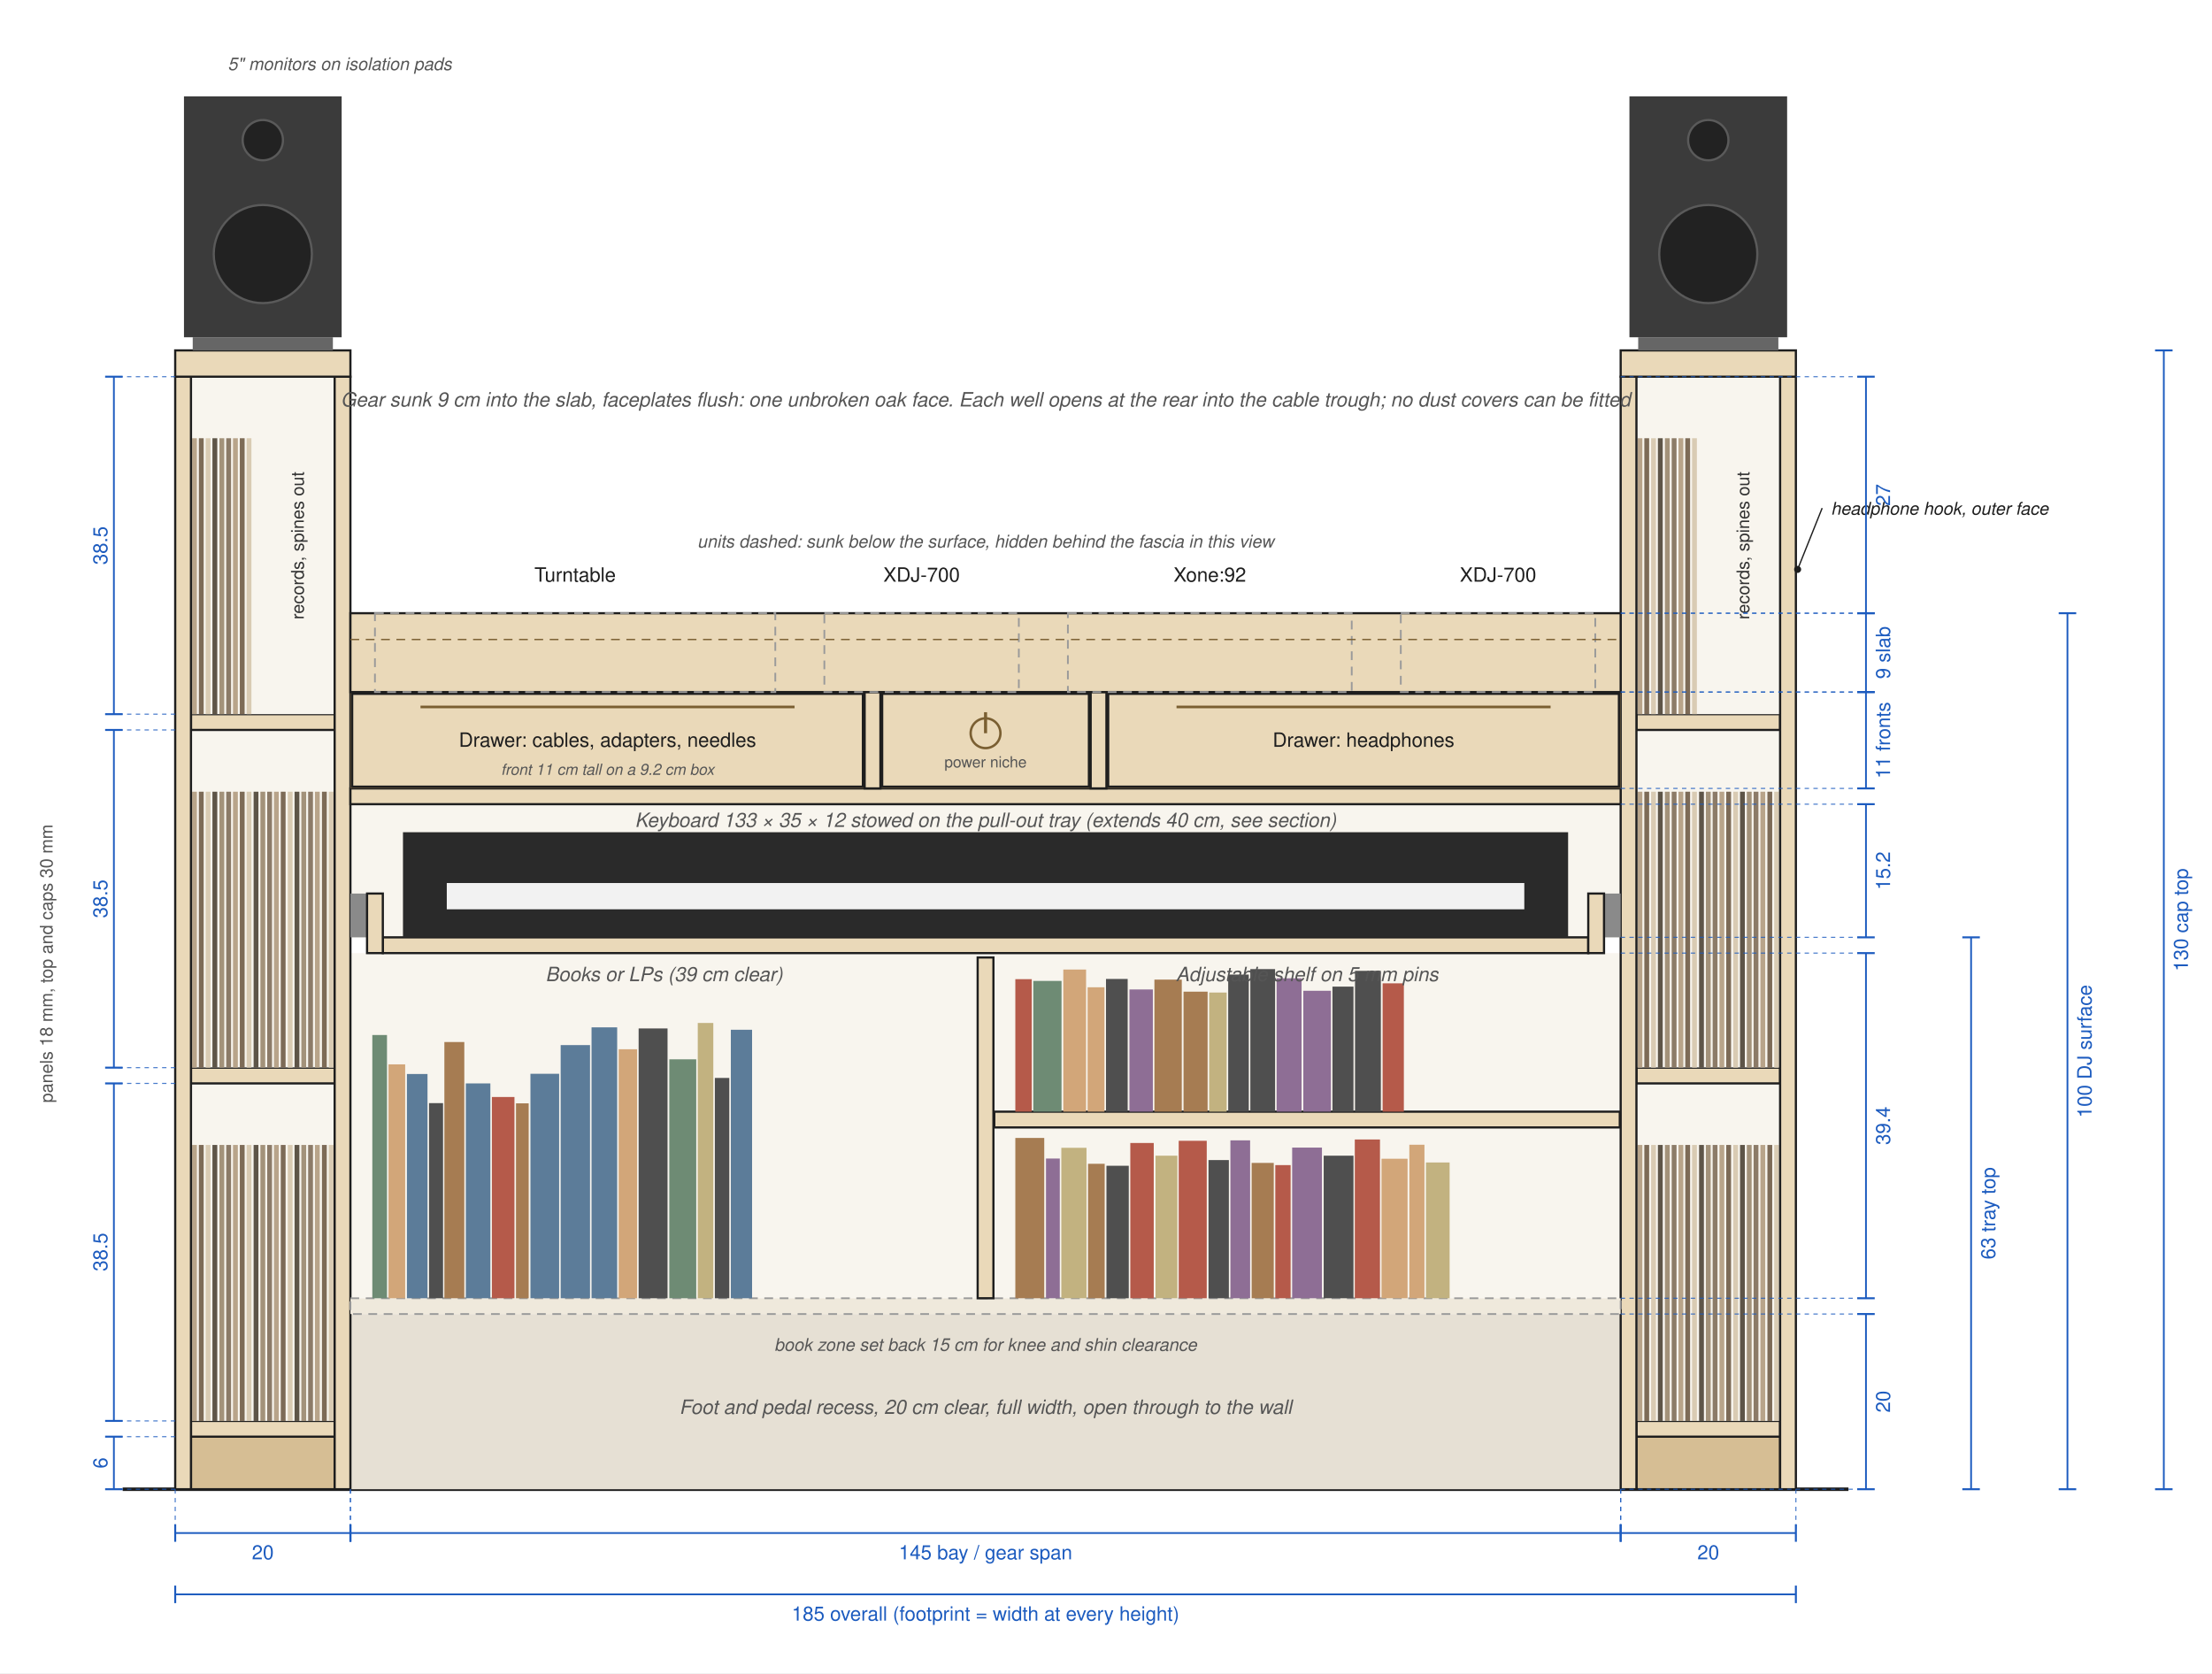
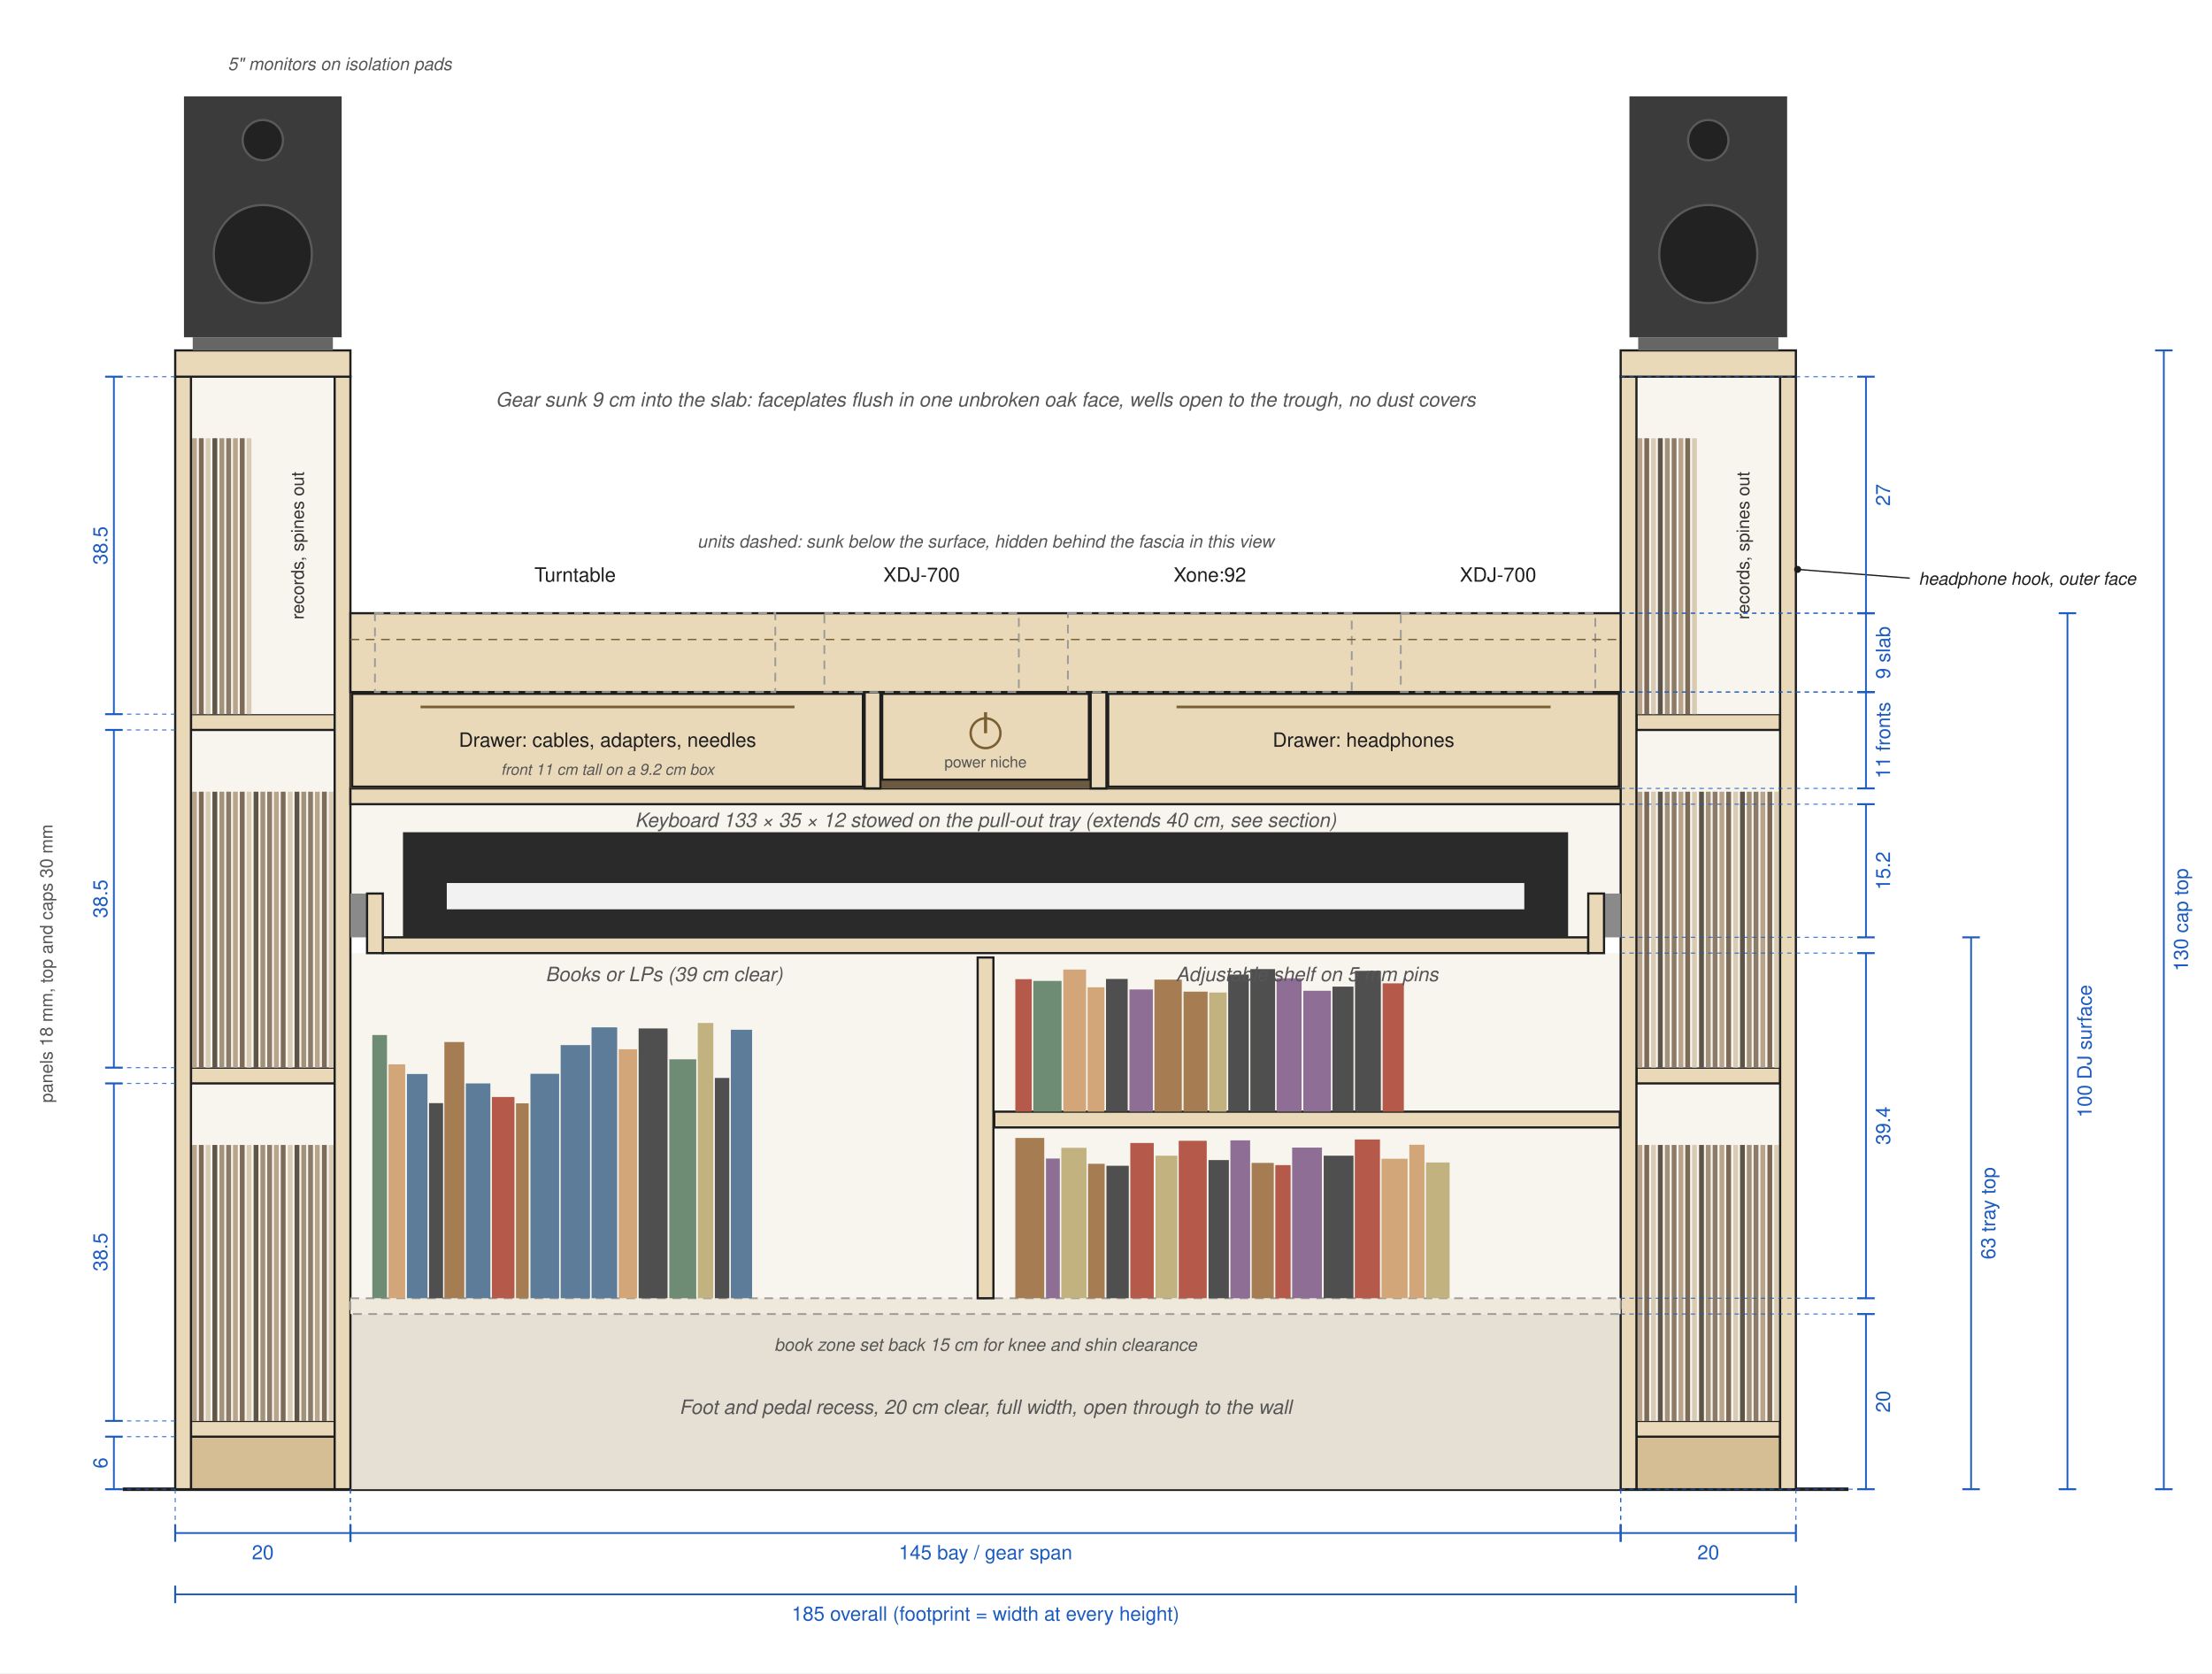
<svg xmlns="http://www.w3.org/2000/svg" viewBox="0 0 1010 764" width="1010" height="764" font-family="Helvetica Neue, Helvetica, Arial, sans-serif">
  <rect width="1010" height="764" fill="white" />
  <line x1="56.0" y1="680.0" x2="844.0" y2="680.0" stroke="#1E1E1E" stroke-width="1.6" opacity="1.0" />
  <rect x="160.0" y="600.0" width="580.0" height="80.0" fill="#E6E0D4" stroke="none" stroke-width="1.0" opacity="1.0" />
  <rect x="160.0" y="435.2" width="580.0" height="157.6" fill="#F8F5EE" stroke="none" stroke-width="1.0" opacity="1.0" />
  <rect x="160.0" y="367.2" width="580.0" height="60.8" fill="#F8F5EE" stroke="none" stroke-width="1.0" opacity="1.0" />
  <rect x="87.2" y="656.0" width="65.6" height="24.0" fill="#D6BE94" stroke="#1E1E1E" stroke-width="1.0" opacity="1.0" />
  <rect x="87.2" y="648.8" width="65.6" height="7.2" fill="#EAD9B9" stroke="#1E1E1E" stroke-width="1.0" opacity="1.0" />
  <rect x="87.2" y="494.7" width="65.6" height="154.1" fill="#F8F5EE" stroke="none" stroke-width="1.0" opacity="1.0" />
  <rect x="87.7" y="522.8" width="2.2" height="126.0" fill="#B8A48A" stroke="none" stroke-width="1.0" opacity="1.0" />
  <rect x="90.8" y="522.8" width="2.2" height="126.0" fill="#7D6B57" stroke="none" stroke-width="1.0" opacity="1.0" />
  <rect x="93.9" y="522.8" width="2.2" height="126.0" fill="#D9CBB3" stroke="none" stroke-width="1.0" opacity="1.0" />
  <rect x="97.0" y="522.8" width="2.2" height="126.0" fill="#5E5548" stroke="none" stroke-width="1.0" opacity="1.0" />
  <rect x="100.2" y="522.8" width="2.2" height="126.0" fill="#A3927A" stroke="none" stroke-width="1.0" opacity="1.0" />
  <rect x="103.3" y="522.8" width="2.2" height="126.0" fill="#8C7B68" stroke="none" stroke-width="1.0" opacity="1.0" />
  <rect x="106.4" y="522.8" width="2.2" height="126.0" fill="#B8A48A" stroke="none" stroke-width="1.0" opacity="1.0" />
  <rect x="109.5" y="522.8" width="2.2" height="126.0" fill="#7D6B57" stroke="none" stroke-width="1.0" opacity="1.0" />
  <rect x="112.6" y="522.8" width="2.2" height="126.0" fill="#D9CBB3" stroke="none" stroke-width="1.0" opacity="1.0" />
  <rect x="115.8" y="522.8" width="2.2" height="126.0" fill="#5E5548" stroke="none" stroke-width="1.0" opacity="1.0" />
  <rect x="118.9" y="522.8" width="2.2" height="126.0" fill="#A3927A" stroke="none" stroke-width="1.0" opacity="1.0" />
  <rect x="122.0" y="522.8" width="2.2" height="126.0" fill="#8C7B68" stroke="none" stroke-width="1.0" opacity="1.0" />
  <rect x="125.1" y="522.8" width="2.2" height="126.0" fill="#B8A48A" stroke="none" stroke-width="1.0" opacity="1.0" />
  <rect x="128.2" y="522.8" width="2.2" height="126.0" fill="#7D6B57" stroke="none" stroke-width="1.0" opacity="1.0" />
  <rect x="131.4" y="522.8" width="2.2" height="126.0" fill="#D9CBB3" stroke="none" stroke-width="1.0" opacity="1.0" />
  <rect x="134.5" y="522.8" width="2.2" height="126.0" fill="#5E5548" stroke="none" stroke-width="1.0" opacity="1.0" />
  <rect x="137.6" y="522.8" width="2.2" height="126.0" fill="#A3927A" stroke="none" stroke-width="1.0" opacity="1.0" />
  <rect x="140.7" y="522.8" width="2.2" height="126.0" fill="#8C7B68" stroke="none" stroke-width="1.0" opacity="1.0" />
  <rect x="143.8" y="522.8" width="2.2" height="126.0" fill="#B8A48A" stroke="none" stroke-width="1.0" opacity="1.0" />
  <rect x="147.0" y="522.8" width="2.2" height="126.0" fill="#7D6B57" stroke="none" stroke-width="1.0" opacity="1.0" />
  <rect x="150.1" y="522.8" width="2.2" height="126.0" fill="#D9CBB3" stroke="none" stroke-width="1.0" opacity="1.0" />
  <rect x="87.2" y="487.5" width="65.6" height="7.2" fill="#EAD9B9" stroke="#1E1E1E" stroke-width="1.0" opacity="1.0" />
  <rect x="87.2" y="333.3" width="65.6" height="154.1" fill="#F8F5EE" stroke="none" stroke-width="1.0" opacity="1.0" />
  <rect x="87.7" y="361.5" width="2.2" height="126.0" fill="#B8A48A" stroke="none" stroke-width="1.0" opacity="1.0" />
  <rect x="90.8" y="361.5" width="2.2" height="126.0" fill="#7D6B57" stroke="none" stroke-width="1.0" opacity="1.0" />
  <rect x="93.9" y="361.5" width="2.2" height="126.0" fill="#D9CBB3" stroke="none" stroke-width="1.0" opacity="1.0" />
  <rect x="97.0" y="361.5" width="2.2" height="126.0" fill="#5E5548" stroke="none" stroke-width="1.0" opacity="1.0" />
  <rect x="100.2" y="361.5" width="2.2" height="126.0" fill="#A3927A" stroke="none" stroke-width="1.0" opacity="1.0" />
  <rect x="103.3" y="361.5" width="2.2" height="126.0" fill="#8C7B68" stroke="none" stroke-width="1.0" opacity="1.0" />
  <rect x="106.4" y="361.5" width="2.2" height="126.0" fill="#B8A48A" stroke="none" stroke-width="1.0" opacity="1.0" />
  <rect x="109.5" y="361.5" width="2.2" height="126.0" fill="#7D6B57" stroke="none" stroke-width="1.0" opacity="1.0" />
  <rect x="112.6" y="361.5" width="2.2" height="126.0" fill="#D9CBB3" stroke="none" stroke-width="1.0" opacity="1.0" />
  <rect x="115.8" y="361.5" width="2.2" height="126.0" fill="#5E5548" stroke="none" stroke-width="1.0" opacity="1.0" />
  <rect x="118.9" y="361.5" width="2.2" height="126.0" fill="#A3927A" stroke="none" stroke-width="1.0" opacity="1.0" />
  <rect x="122.0" y="361.5" width="2.2" height="126.0" fill="#8C7B68" stroke="none" stroke-width="1.0" opacity="1.0" />
  <rect x="125.1" y="361.5" width="2.2" height="126.0" fill="#B8A48A" stroke="none" stroke-width="1.0" opacity="1.0" />
  <rect x="128.2" y="361.5" width="2.2" height="126.0" fill="#7D6B57" stroke="none" stroke-width="1.0" opacity="1.0" />
  <rect x="131.4" y="361.5" width="2.2" height="126.0" fill="#D9CBB3" stroke="none" stroke-width="1.0" opacity="1.0" />
  <rect x="134.5" y="361.5" width="2.2" height="126.0" fill="#5E5548" stroke="none" stroke-width="1.0" opacity="1.0" />
  <rect x="137.6" y="361.5" width="2.2" height="126.0" fill="#A3927A" stroke="none" stroke-width="1.0" opacity="1.0" />
  <rect x="140.7" y="361.5" width="2.2" height="126.0" fill="#8C7B68" stroke="none" stroke-width="1.0" opacity="1.0" />
  <rect x="143.8" y="361.5" width="2.2" height="126.0" fill="#B8A48A" stroke="none" stroke-width="1.0" opacity="1.0" />
  <rect x="147.0" y="361.5" width="2.2" height="126.0" fill="#7D6B57" stroke="none" stroke-width="1.0" opacity="1.0" />
  <rect x="150.1" y="361.5" width="2.2" height="126.0" fill="#D9CBB3" stroke="none" stroke-width="1.0" opacity="1.0" />
  <rect x="87.2" y="326.1" width="65.6" height="7.2" fill="#EAD9B9" stroke="#1E1E1E" stroke-width="1.0" opacity="1.0" />
  <rect x="87.2" y="172.0" width="65.6" height="154.1" fill="#F8F5EE" stroke="none" stroke-width="1.0" opacity="1.0" />
  <rect x="87.7" y="200.1" width="2.2" height="126.0" fill="#B8A48A" stroke="none" stroke-width="1.0" opacity="1.0" />
  <rect x="90.8" y="200.1" width="2.2" height="126.0" fill="#7D6B57" stroke="none" stroke-width="1.0" opacity="1.0" />
  <rect x="93.9" y="200.1" width="2.2" height="126.0" fill="#D9CBB3" stroke="none" stroke-width="1.0" opacity="1.0" />
  <rect x="97.0" y="200.1" width="2.2" height="126.0" fill="#5E5548" stroke="none" stroke-width="1.0" opacity="1.0" />
  <rect x="100.2" y="200.1" width="2.2" height="126.0" fill="#A3927A" stroke="none" stroke-width="1.0" opacity="1.0" />
  <rect x="103.3" y="200.1" width="2.2" height="126.0" fill="#8C7B68" stroke="none" stroke-width="1.0" opacity="1.0" />
  <rect x="106.4" y="200.1" width="2.2" height="126.0" fill="#B8A48A" stroke="none" stroke-width="1.0" opacity="1.0" />
  <rect x="109.5" y="200.1" width="2.2" height="126.0" fill="#7D6B57" stroke="none" stroke-width="1.0" opacity="1.0" />
  <rect x="112.6" y="200.1" width="2.2" height="126.0" fill="#D9CBB3" stroke="none" stroke-width="1.0" opacity="1.0" />
  <text x="138.7" y="249.1" font-size="8" text-anchor="middle" fill="#333" font-weight="normal" transform="rotate(-90 138.7 249.1)">records, spines out</text>
  <rect x="80.0" y="172.0" width="7.2" height="508.0" fill="#EAD9B9" stroke="#1E1E1E" stroke-width="1.0" opacity="1.0" />
  <rect x="152.8" y="172.0" width="7.2" height="508.0" fill="#EAD9B9" stroke="#1E1E1E" stroke-width="1.0" opacity="1.0" />
  <rect x="80.0" y="160.0" width="80.0" height="12.0" fill="#EAD9B9" stroke="#1E1E1E" stroke-width="1.0" opacity="1.0" />
  <rect x="88.0" y="154.0" width="64.0" height="6.0" fill="#666" stroke="none" stroke-width="1.0" opacity="1.0" />
  <rect x="84.0" y="44.0" width="72.0" height="110.0" fill="#3B3B3B" stroke="none" stroke-width="1.0" opacity="1.0" />
  <circle cx="120.0" cy="116.0" r="22.4" fill="#222" stroke="#5a5a5a" stroke-width="1.0" />
  <circle cx="120.0" cy="64.0" r="9.2" fill="#222" stroke="#5a5a5a" stroke-width="1.0" />
  <rect x="747.2" y="656.0" width="65.6" height="24.0" fill="#D6BE94" stroke="#1E1E1E" stroke-width="1.0" opacity="1.0" />
  <rect x="747.2" y="648.8" width="65.6" height="7.2" fill="#EAD9B9" stroke="#1E1E1E" stroke-width="1.0" opacity="1.0" />
  <rect x="747.2" y="494.7" width="65.6" height="154.1" fill="#F8F5EE" stroke="none" stroke-width="1.0" opacity="1.0" />
  <rect x="747.7" y="522.8" width="2.2" height="126.0" fill="#B8A48A" stroke="none" stroke-width="1.0" opacity="1.0" />
  <rect x="750.8" y="522.8" width="2.2" height="126.0" fill="#7D6B57" stroke="none" stroke-width="1.0" opacity="1.0" />
  <rect x="753.9" y="522.8" width="2.2" height="126.0" fill="#D9CBB3" stroke="none" stroke-width="1.0" opacity="1.0" />
  <rect x="757.0" y="522.8" width="2.2" height="126.0" fill="#5E5548" stroke="none" stroke-width="1.0" opacity="1.0" />
  <rect x="760.2" y="522.8" width="2.2" height="126.0" fill="#A3927A" stroke="none" stroke-width="1.0" opacity="1.0" />
  <rect x="763.3" y="522.8" width="2.2" height="126.0" fill="#8C7B68" stroke="none" stroke-width="1.0" opacity="1.0" />
  <rect x="766.4" y="522.8" width="2.2" height="126.0" fill="#B8A48A" stroke="none" stroke-width="1.0" opacity="1.0" />
  <rect x="769.5" y="522.8" width="2.2" height="126.0" fill="#7D6B57" stroke="none" stroke-width="1.0" opacity="1.0" />
  <rect x="772.6" y="522.8" width="2.2" height="126.0" fill="#D9CBB3" stroke="none" stroke-width="1.0" opacity="1.0" />
  <rect x="775.8" y="522.8" width="2.2" height="126.0" fill="#5E5548" stroke="none" stroke-width="1.0" opacity="1.0" />
  <rect x="778.9" y="522.8" width="2.2" height="126.0" fill="#A3927A" stroke="none" stroke-width="1.0" opacity="1.0" />
  <rect x="782.0" y="522.8" width="2.2" height="126.0" fill="#8C7B68" stroke="none" stroke-width="1.0" opacity="1.0" />
  <rect x="785.1" y="522.8" width="2.2" height="126.0" fill="#B8A48A" stroke="none" stroke-width="1.0" opacity="1.0" />
  <rect x="788.2" y="522.8" width="2.2" height="126.0" fill="#7D6B57" stroke="none" stroke-width="1.0" opacity="1.0" />
  <rect x="791.4" y="522.8" width="2.2" height="126.0" fill="#D9CBB3" stroke="none" stroke-width="1.0" opacity="1.0" />
  <rect x="794.5" y="522.8" width="2.2" height="126.0" fill="#5E5548" stroke="none" stroke-width="1.0" opacity="1.0" />
  <rect x="797.6" y="522.8" width="2.2" height="126.0" fill="#A3927A" stroke="none" stroke-width="1.0" opacity="1.0" />
  <rect x="800.7" y="522.8" width="2.2" height="126.0" fill="#8C7B68" stroke="none" stroke-width="1.0" opacity="1.0" />
  <rect x="803.8" y="522.8" width="2.2" height="126.0" fill="#B8A48A" stroke="none" stroke-width="1.0" opacity="1.0" />
  <rect x="807.0" y="522.8" width="2.2" height="126.0" fill="#7D6B57" stroke="none" stroke-width="1.0" opacity="1.0" />
  <rect x="810.1" y="522.8" width="2.2" height="126.0" fill="#D9CBB3" stroke="none" stroke-width="1.0" opacity="1.0" />
  <rect x="747.2" y="487.5" width="65.6" height="7.2" fill="#EAD9B9" stroke="#1E1E1E" stroke-width="1.0" opacity="1.0" />
  <rect x="747.2" y="333.3" width="65.6" height="154.1" fill="#F8F5EE" stroke="none" stroke-width="1.0" opacity="1.0" />
  <rect x="747.7" y="361.5" width="2.2" height="126.0" fill="#B8A48A" stroke="none" stroke-width="1.0" opacity="1.0" />
  <rect x="750.8" y="361.5" width="2.2" height="126.0" fill="#7D6B57" stroke="none" stroke-width="1.0" opacity="1.0" />
  <rect x="753.9" y="361.5" width="2.2" height="126.0" fill="#D9CBB3" stroke="none" stroke-width="1.0" opacity="1.0" />
  <rect x="757.0" y="361.5" width="2.2" height="126.0" fill="#5E5548" stroke="none" stroke-width="1.0" opacity="1.0" />
  <rect x="760.2" y="361.5" width="2.2" height="126.0" fill="#A3927A" stroke="none" stroke-width="1.0" opacity="1.0" />
  <rect x="763.3" y="361.5" width="2.2" height="126.0" fill="#8C7B68" stroke="none" stroke-width="1.0" opacity="1.0" />
  <rect x="766.4" y="361.5" width="2.2" height="126.0" fill="#B8A48A" stroke="none" stroke-width="1.0" opacity="1.0" />
  <rect x="769.5" y="361.5" width="2.2" height="126.0" fill="#7D6B57" stroke="none" stroke-width="1.0" opacity="1.0" />
  <rect x="772.6" y="361.5" width="2.2" height="126.0" fill="#D9CBB3" stroke="none" stroke-width="1.0" opacity="1.0" />
  <rect x="775.8" y="361.5" width="2.2" height="126.0" fill="#5E5548" stroke="none" stroke-width="1.0" opacity="1.0" />
  <rect x="778.9" y="361.5" width="2.2" height="126.0" fill="#A3927A" stroke="none" stroke-width="1.0" opacity="1.0" />
  <rect x="782.0" y="361.5" width="2.2" height="126.0" fill="#8C7B68" stroke="none" stroke-width="1.0" opacity="1.0" />
  <rect x="785.1" y="361.5" width="2.2" height="126.0" fill="#B8A48A" stroke="none" stroke-width="1.0" opacity="1.0" />
  <rect x="788.2" y="361.5" width="2.2" height="126.0" fill="#7D6B57" stroke="none" stroke-width="1.0" opacity="1.0" />
  <rect x="791.4" y="361.5" width="2.2" height="126.0" fill="#D9CBB3" stroke="none" stroke-width="1.0" opacity="1.0" />
  <rect x="794.5" y="361.5" width="2.2" height="126.0" fill="#5E5548" stroke="none" stroke-width="1.0" opacity="1.0" />
  <rect x="797.6" y="361.5" width="2.2" height="126.0" fill="#A3927A" stroke="none" stroke-width="1.0" opacity="1.0" />
  <rect x="800.7" y="361.5" width="2.2" height="126.0" fill="#8C7B68" stroke="none" stroke-width="1.0" opacity="1.0" />
  <rect x="803.8" y="361.5" width="2.2" height="126.0" fill="#B8A48A" stroke="none" stroke-width="1.0" opacity="1.0" />
  <rect x="807.0" y="361.5" width="2.2" height="126.0" fill="#7D6B57" stroke="none" stroke-width="1.0" opacity="1.0" />
  <rect x="810.1" y="361.5" width="2.2" height="126.0" fill="#D9CBB3" stroke="none" stroke-width="1.0" opacity="1.0" />
  <rect x="747.2" y="326.1" width="65.6" height="7.2" fill="#EAD9B9" stroke="#1E1E1E" stroke-width="1.0" opacity="1.0" />
  <rect x="747.2" y="172.0" width="65.6" height="154.1" fill="#F8F5EE" stroke="none" stroke-width="1.0" opacity="1.0" />
  <rect x="747.7" y="200.1" width="2.2" height="126.0" fill="#B8A48A" stroke="none" stroke-width="1.0" opacity="1.0" />
  <rect x="750.8" y="200.1" width="2.2" height="126.0" fill="#7D6B57" stroke="none" stroke-width="1.0" opacity="1.0" />
  <rect x="753.9" y="200.1" width="2.2" height="126.0" fill="#D9CBB3" stroke="none" stroke-width="1.0" opacity="1.0" />
  <rect x="757.0" y="200.1" width="2.2" height="126.0" fill="#5E5548" stroke="none" stroke-width="1.0" opacity="1.0" />
  <rect x="760.2" y="200.1" width="2.2" height="126.0" fill="#A3927A" stroke="none" stroke-width="1.0" opacity="1.0" />
  <rect x="763.3" y="200.1" width="2.2" height="126.0" fill="#8C7B68" stroke="none" stroke-width="1.0" opacity="1.0" />
  <rect x="766.4" y="200.1" width="2.2" height="126.0" fill="#B8A48A" stroke="none" stroke-width="1.0" opacity="1.0" />
  <rect x="769.5" y="200.1" width="2.2" height="126.0" fill="#7D6B57" stroke="none" stroke-width="1.0" opacity="1.0" />
  <rect x="772.6" y="200.1" width="2.2" height="126.0" fill="#D9CBB3" stroke="none" stroke-width="1.0" opacity="1.0" />
  <text x="798.7" y="249.1" font-size="8" text-anchor="middle" fill="#333" font-weight="normal" transform="rotate(-90 798.7 249.1)">records, spines out</text>
  <rect x="740.0" y="172.0" width="7.2" height="508.0" fill="#EAD9B9" stroke="#1E1E1E" stroke-width="1.0" opacity="1.0" />
  <rect x="812.8" y="172.0" width="7.2" height="508.0" fill="#EAD9B9" stroke="#1E1E1E" stroke-width="1.0" opacity="1.0" />
  <rect x="740.0" y="160.0" width="80.0" height="12.0" fill="#EAD9B9" stroke="#1E1E1E" stroke-width="1.0" opacity="1.0" />
  <rect x="748.0" y="154.0" width="64.0" height="6.0" fill="#666" stroke="none" stroke-width="1.0" opacity="1.0" />
  <rect x="744.0" y="44.0" width="72.0" height="110.0" fill="#3B3B3B" stroke="none" stroke-width="1.0" opacity="1.0" />
  <circle cx="780.0" cy="116.0" r="22.4" fill="#222" stroke="#5a5a5a" stroke-width="1.0" />
  <circle cx="780.0" cy="64.0" r="9.2" fill="#222" stroke="#5a5a5a" stroke-width="1.0" />
  <rect x="160.0" y="592.8" width="580.0" height="7.2" fill="#EFE9DC" stroke="#9A9A9A" stroke-width="0.8" stroke-dasharray="4,3" opacity="1.0" />
  <text x="450.0" y="616.8" font-size="8" text-anchor="middle" fill="#555" font-weight="normal" font-style="italic">book zone set back 15 cm for knee and shin clearance</text>
  <rect x="170.0" y="472.6" width="6.7" height="120.2" fill="#6E8B74" stroke="none" stroke-width="1.0" opacity="1.0" />
  <rect x="177.4" y="486.0" width="7.6" height="106.8" fill="#D2A679" stroke="none" stroke-width="1.0" opacity="1.0" />
  <rect x="185.8" y="490.4" width="9.4" height="102.4" fill="#5C7C99" stroke="none" stroke-width="1.0" opacity="1.0" />
  <rect x="195.9" y="503.7" width="6.4" height="89.1" fill="#4F4F4F" stroke="none" stroke-width="1.0" opacity="1.0" />
  <rect x="202.9" y="475.8" width="9.1" height="117.0" fill="#A67C52" stroke="none" stroke-width="1.0" opacity="1.0" />
  <rect x="212.7" y="494.7" width="11.2" height="98.1" fill="#5C7C99" stroke="none" stroke-width="1.0" opacity="1.0" />
  <rect x="224.6" y="500.9" width="10.3" height="91.9" fill="#B55A4A" stroke="none" stroke-width="1.0" opacity="1.0" />
  <rect x="235.6" y="503.8" width="5.8" height="89.0" fill="#A67C52" stroke="none" stroke-width="1.0" opacity="1.0" />
  <rect x="242.2" y="490.3" width="13.1" height="102.5" fill="#5C7C99" stroke="none" stroke-width="1.0" opacity="1.0" />
  <rect x="256.0" y="477.2" width="13.4" height="115.6" fill="#5C7C99" stroke="none" stroke-width="1.0" opacity="1.0" />
  <rect x="270.1" y="469.1" width="11.7" height="123.7" fill="#5C7C99" stroke="none" stroke-width="1.0" opacity="1.0" />
  <rect x="282.5" y="479.1" width="8.4" height="113.7" fill="#D2A679" stroke="none" stroke-width="1.0" opacity="1.0" />
  <rect x="291.6" y="469.6" width="13.2" height="123.2" fill="#4F4F4F" stroke="none" stroke-width="1.0" opacity="1.0" />
  <rect x="305.6" y="483.7" width="12.3" height="109.1" fill="#6E8B74" stroke="none" stroke-width="1.0" opacity="1.0" />
  <rect x="318.6" y="467.1" width="7.1" height="125.7" fill="#C2B280" stroke="none" stroke-width="1.0" opacity="1.0" />
  <rect x="326.4" y="492.2" width="6.6" height="100.6" fill="#4F4F4F" stroke="none" stroke-width="1.0" opacity="1.0" />
  <rect x="333.7" y="470.2" width="9.7" height="122.6" fill="#5C7C99" stroke="none" stroke-width="1.0" opacity="1.0" />
  <rect x="454.0" y="507.6" width="285.6" height="7.2" fill="#EAD9B9" stroke="#1E1E1E" stroke-width="1.0" opacity="1.0" />
  <rect x="463.6" y="519.6" width="13.2" height="73.2" fill="#A67C52" stroke="none" stroke-width="1.0" opacity="1.0" />
  <rect x="477.6" y="529.0" width="6.3" height="63.8" fill="#8E6E95" stroke="none" stroke-width="1.0" opacity="1.0" />
  <rect x="484.6" y="524.1" width="11.5" height="68.7" fill="#C2B280" stroke="none" stroke-width="1.0" opacity="1.0" />
  <rect x="496.8" y="531.4" width="7.6" height="61.4" fill="#A67C52" stroke="none" stroke-width="1.0" opacity="1.0" />
  <rect x="505.2" y="532.3" width="10.2" height="60.5" fill="#4F4F4F" stroke="none" stroke-width="1.0" opacity="1.0" />
  <rect x="516.1" y="521.9" width="10.7" height="70.9" fill="#B55A4A" stroke="none" stroke-width="1.0" opacity="1.0" />
  <rect x="527.6" y="527.7" width="10.0" height="65.1" fill="#C2B280" stroke="none" stroke-width="1.0" opacity="1.0" />
  <rect x="538.2" y="520.9" width="12.8" height="71.9" fill="#B55A4A" stroke="none" stroke-width="1.0" opacity="1.0" />
  <rect x="551.8" y="529.7" width="9.3" height="63.1" fill="#4F4F4F" stroke="none" stroke-width="1.0" opacity="1.0" />
  <rect x="561.8" y="520.7" width="9.0" height="72.1" fill="#8E6E95" stroke="none" stroke-width="1.0" opacity="1.0" />
  <rect x="571.5" y="531.0" width="10.1" height="61.8" fill="#A67C52" stroke="none" stroke-width="1.0" opacity="1.0" />
  <rect x="582.3" y="532.0" width="7.0" height="60.8" fill="#B55A4A" stroke="none" stroke-width="1.0" opacity="1.0" />
  <rect x="590.0" y="524.0" width="13.6" height="68.8" fill="#8E6E95" stroke="none" stroke-width="1.0" opacity="1.0" />
  <rect x="604.4" y="527.7" width="13.6" height="65.1" fill="#4F4F4F" stroke="none" stroke-width="1.0" opacity="1.0" />
  <rect x="618.6" y="520.3" width="11.5" height="72.5" fill="#B55A4A" stroke="none" stroke-width="1.0" opacity="1.0" />
  <rect x="630.8" y="529.1" width="11.9" height="63.7" fill="#D2A679" stroke="none" stroke-width="1.0" opacity="1.0" />
  <rect x="643.5" y="522.7" width="6.9" height="70.1" fill="#D2A679" stroke="none" stroke-width="1.0" opacity="1.0" />
  <rect x="651.1" y="530.8" width="10.8" height="62.0" fill="#C2B280" stroke="none" stroke-width="1.0" opacity="1.0" />
  <rect x="463.6" y="447.1" width="7.5" height="60.5" fill="#B55A4A" stroke="none" stroke-width="1.0" opacity="1.0" />
  <rect x="471.8" y="447.9" width="12.9" height="59.7" fill="#6E8B74" stroke="none" stroke-width="1.0" opacity="1.0" />
  <rect x="485.5" y="442.7" width="10.4" height="64.9" fill="#D2A679" stroke="none" stroke-width="1.0" opacity="1.0" />
  <rect x="496.6" y="450.8" width="7.7" height="56.8" fill="#D2A679" stroke="none" stroke-width="1.0" opacity="1.0" />
  <rect x="505.0" y="447.0" width="9.9" height="60.6" fill="#4F4F4F" stroke="none" stroke-width="1.0" opacity="1.0" />
  <rect x="515.7" y="451.8" width="10.7" height="55.8" fill="#8E6E95" stroke="none" stroke-width="1.0" opacity="1.0" />
  <rect x="527.1" y="447.3" width="12.5" height="60.3" fill="#A67C52" stroke="none" stroke-width="1.0" opacity="1.0" />
  <rect x="540.4" y="452.8" width="11.0" height="54.8" fill="#A67C52" stroke="none" stroke-width="1.0" opacity="1.0" />
  <rect x="552.1" y="453.2" width="8.0" height="54.4" fill="#C2B280" stroke="none" stroke-width="1.0" opacity="1.0" />
  <rect x="560.8" y="445.0" width="9.4" height="62.6" fill="#4F4F4F" stroke="none" stroke-width="1.0" opacity="1.0" />
  <rect x="570.9" y="442.5" width="11.3" height="65.1" fill="#4F4F4F" stroke="none" stroke-width="1.0" opacity="1.0" />
  <rect x="582.9" y="446.7" width="11.4" height="60.9" fill="#8E6E95" stroke="none" stroke-width="1.0" opacity="1.0" />
  <rect x="595.1" y="452.4" width="12.6" height="55.2" fill="#8E6E95" stroke="none" stroke-width="1.0" opacity="1.0" />
  <rect x="608.4" y="450.5" width="9.6" height="57.1" fill="#4F4F4F" stroke="none" stroke-width="1.0" opacity="1.0" />
  <rect x="618.7" y="443.3" width="11.8" height="64.3" fill="#4F4F4F" stroke="none" stroke-width="1.0" opacity="1.0" />
  <rect x="631.3" y="449.0" width="9.7" height="58.6" fill="#B55A4A" stroke="none" stroke-width="1.0" opacity="1.0" />
  <rect x="446.4" y="437.2" width="7.2" height="155.6" fill="#EAD9B9" stroke="#1E1E1E" stroke-width="1.0" opacity="1.0" />
  <rect x="160.0" y="408.0" width="7.6" height="20.0" fill="#8a8a8a" stroke="none" stroke-width="1.0" opacity="1.0" />
  <rect x="732.4" y="408.0" width="7.6" height="20.0" fill="#8a8a8a" stroke="none" stroke-width="1.0" opacity="1.0" />
  <rect x="174.8" y="428.0" width="550.4" height="7.2" fill="#EAD9B9" stroke="#1E1E1E" stroke-width="1.0" opacity="1.0" />
  <rect x="167.6" y="408.0" width="7.2" height="27.2" fill="#EAD9B9" stroke="#1E1E1E" stroke-width="1.0" opacity="1.0" />
  <rect x="725.2" y="408.0" width="7.2" height="27.2" fill="#EAD9B9" stroke="#1E1E1E" stroke-width="1.0" opacity="1.0" />
  <rect x="184.0" y="380.0" width="532.0" height="48.0" fill="#2A2A2A" stroke="none" stroke-width="1.0" opacity="1.0" />
  <rect x="204.0" y="403.2" width="492.0" height="12.0" fill="#F2F2F2" stroke="none" stroke-width="1.0" opacity="1.0" />
  <rect x="160.0" y="360.0" width="580.0" height="7.2" fill="#EAD9B9" stroke="#1E1E1E" stroke-width="1.0" opacity="1.0" />
  <rect x="160.0" y="316.0" width="580.0" height="44.0" fill="#6B5A40" stroke="none" stroke-width="1.0" opacity="1.0" />
  <rect x="160.8" y="316.8" width="233.2" height="42.4" fill="#EAD9B9" stroke="#1E1E1E" stroke-width="1.0" opacity="1.0" />
  <line x1="192.0" y1="322.8" x2="362.8" y2="322.8" stroke="#7A5F32" stroke-width="1.2" opacity="1.0" />
  <rect x="506.0" y="316.8" width="233.2" height="42.4" fill="#EAD9B9" stroke="#1E1E1E" stroke-width="1.0" opacity="1.0" />
  <line x1="537.2" y1="322.8" x2="708.0" y2="322.8" stroke="#7A5F32" stroke-width="1.2" opacity="1.0" />
  <rect x="394.8" y="316.0" width="7.2" height="44.0" fill="#EAD9B9" stroke="#1E1E1E" stroke-width="1.0" opacity="1.0" />
  <rect x="498.0" y="316.0" width="7.2" height="44.0" fill="#EAD9B9" stroke="#1E1E1E" stroke-width="1.0" opacity="1.0" />
-   <rect x="402.8" y="316.8" width="94.4" height="42.4" fill="#EAD9B9" stroke="#1E1E1E" stroke-width="1.0" opacity="1.0" />
+   <rect x="402.8" y="316.8" width="94.4" height="39.2" fill="#EAD9B9" stroke="#1E1E1E" stroke-width="1.0" opacity="1.0" />
  <circle cx="450.0" cy="334.8" r="6.8" fill="none" stroke="#7A5F32" stroke-width="1.1" />
  <line x1="450.0" y1="334.8" x2="450.0" y2="325.2" stroke="#7A5F32" stroke-width="1.4" opacity="1.0" />
  <text x="450.0" y="350.4" font-size="7" text-anchor="middle" fill="#555" font-weight="normal">power niche</text>
  <rect x="160.0" y="280.0" width="580.0" height="36.0" fill="#EAD9B9" stroke="#1E1E1E" stroke-width="1.0" opacity="1.0" />
  <rect x="171.2" y="280.0" width="182.8" height="36.0" fill="none" stroke="#9A9A9A" stroke-width="0.8" stroke-dasharray="4,3" opacity="1.0" />
  <text x="262.6" y="265.6" font-size="9" text-anchor="middle" fill="#1E1E1E" font-weight="normal">Turntable</text>
  <rect x="376.4" y="280.0" width="88.8" height="36.0" fill="none" stroke="#9A9A9A" stroke-width="0.8" stroke-dasharray="4,3" opacity="1.0" />
  <text x="420.8" y="265.6" font-size="9" text-anchor="middle" fill="#1E1E1E" font-weight="normal">XDJ-700</text>
  <rect x="487.6" y="280.0" width="129.6" height="36.0" fill="none" stroke="#9A9A9A" stroke-width="0.8" stroke-dasharray="4,3" opacity="1.0" />
  <text x="552.4" y="265.6" font-size="9" text-anchor="middle" fill="#1E1E1E" font-weight="normal">Xone:92</text>
  <rect x="639.6" y="280.0" width="88.8" height="36.0" fill="none" stroke="#9A9A9A" stroke-width="0.8" stroke-dasharray="4,3" opacity="1.0" />
  <text x="684.0" y="265.6" font-size="9" text-anchor="middle" fill="#1E1E1E" font-weight="normal">XDJ-700</text>
  <text x="450.0" y="250.0" font-size="8" text-anchor="middle" fill="#555" font-weight="normal" font-style="italic">units dashed: sunk below the surface, hidden behind the fascia in this view</text>
  <line x1="160.0" y1="292.0" x2="740.0" y2="292.0" stroke="#7A5F32" stroke-width="0.6" stroke-dasharray="4,3" opacity="1.0" />
-   <text x="450.0" y="185.6" font-size="9" text-anchor="middle" fill="#555" font-weight="normal" font-style="italic">Gear sunk 9 cm into the slab, faceplates flush: one unbroken oak face. Each well opens at the rear into the cable trough; no dust covers can be fitted</text>
+   <text x="450.0" y="185.6" font-size="9" text-anchor="middle" fill="#555" font-weight="normal" font-style="italic">Gear sunk 9 cm into the slab: faceplates flush in one unbroken oak face, wells open to the trough, no dust covers</text>
  <text x="277.4" y="341.0" font-size="9" text-anchor="middle" fill="#1E1E1E" font-weight="normal">Drawer: cables, adapters, needles</text>
  <text x="622.6" y="341.0" font-size="9" text-anchor="middle" fill="#1E1E1E" font-weight="normal">Drawer: headphones</text>
  <text x="277.4" y="353.8" font-size="7" text-anchor="middle" fill="#555" font-weight="normal" font-style="italic">front 11 cm tall on a 9.2 cm box</text>
  <text x="450.0" y="377.6" font-size="9" text-anchor="middle" fill="#555" font-weight="normal" font-style="italic">Keyboard 133 × 35 × 12 stowed on the pull-out tray (extends 40 cm, see section)</text>
  <text x="303.2" y="448.0" font-size="9" text-anchor="middle" fill="#555" font-weight="normal" font-style="italic">Books or LPs (39 cm clear)</text>
  <text x="596.8" y="448.0" font-size="9" text-anchor="middle" fill="#555" font-weight="normal" font-style="italic">Adjustable shelf on 5 mm pins</text>
  <text x="450.0" y="645.6" font-size="9" text-anchor="middle" fill="#555" font-weight="normal" font-style="italic">Foot and pedal recess, 20 cm clear, full width, open through to the wall</text>
-   <line x1="820.8" y1="260.0" x2="832.0" y2="232.0" stroke="#1E1E1E" stroke-width="0.6" opacity="1.0" />
+   <line x1="820.8" y1="260.0" x2="872.0" y2="264.0" stroke="#1E1E1E" stroke-width="0.6" opacity="1.0" />
  <circle cx="820.8" cy="260.0" r="1.6" fill="#1E1E1E" stroke="none" stroke-width="1.0" />
-   <text x="836.0" y="235.0" font-size="8" text-anchor="start" fill="#1E1E1E" font-weight="normal" font-style="italic">headphone hook, outer face</text>
+   <text x="876.0" y="267.0" font-size="8" text-anchor="start" fill="#1E1E1E" font-weight="normal" font-style="italic">headphone hook, outer face</text>
  <text x="104.0" y="32.0" font-size="8" text-anchor="start" fill="#555" font-weight="normal" font-style="italic">5" monitors on isolation pads</text>
  <line x1="80.0" y1="680.0" x2="80.0" y2="700.0" stroke="#1C5BBF" stroke-width="0.5" stroke-dasharray="2,2" opacity="0.8" />
  <line x1="160.0" y1="680.0" x2="160.0" y2="700.0" stroke="#1C5BBF" stroke-width="0.5" stroke-dasharray="2,2" opacity="0.8" />
  <line x1="80.0" y1="700.0" x2="160.0" y2="700.0" stroke="#1C5BBF" stroke-width="0.8" opacity="1.0" />
  <line x1="80.0" y1="696.0" x2="80.0" y2="704.0" stroke="#1C5BBF" stroke-width="0.9" />
  <line x1="160.0" y1="696.0" x2="160.0" y2="704.0" stroke="#1C5BBF" stroke-width="0.9" />
  <text x="120.0" y="712.0" font-size="9" text-anchor="middle" fill="#1C5BBF" font-weight="normal">20</text>
  <line x1="160.0" y1="680.0" x2="160.0" y2="700.0" stroke="#1C5BBF" stroke-width="0.5" stroke-dasharray="2,2" opacity="0.8" />
  <line x1="740.0" y1="680.0" x2="740.0" y2="700.0" stroke="#1C5BBF" stroke-width="0.5" stroke-dasharray="2,2" opacity="0.8" />
  <line x1="160.0" y1="700.0" x2="740.0" y2="700.0" stroke="#1C5BBF" stroke-width="0.8" opacity="1.0" />
  <line x1="160.0" y1="696.0" x2="160.0" y2="704.0" stroke="#1C5BBF" stroke-width="0.9" />
  <line x1="740.0" y1="696.0" x2="740.0" y2="704.0" stroke="#1C5BBF" stroke-width="0.9" />
  <text x="450.0" y="712.0" font-size="9" text-anchor="middle" fill="#1C5BBF" font-weight="normal">145 bay / gear span</text>
  <line x1="740.0" y1="680.0" x2="740.0" y2="700.0" stroke="#1C5BBF" stroke-width="0.5" stroke-dasharray="2,2" opacity="0.8" />
  <line x1="820.0" y1="680.0" x2="820.0" y2="700.0" stroke="#1C5BBF" stroke-width="0.5" stroke-dasharray="2,2" opacity="0.8" />
  <line x1="740.0" y1="700.0" x2="820.0" y2="700.0" stroke="#1C5BBF" stroke-width="0.8" opacity="1.0" />
  <line x1="740.0" y1="696.0" x2="740.0" y2="704.0" stroke="#1C5BBF" stroke-width="0.9" />
  <line x1="820.0" y1="696.0" x2="820.0" y2="704.0" stroke="#1C5BBF" stroke-width="0.9" />
  <text x="780.0" y="712.0" font-size="9" text-anchor="middle" fill="#1C5BBF" font-weight="normal">20</text>
  <line x1="80.0" y1="728.0" x2="820.0" y2="728.0" stroke="#1C5BBF" stroke-width="0.8" opacity="1.0" />
  <line x1="80.0" y1="724.0" x2="80.0" y2="732.0" stroke="#1C5BBF" stroke-width="0.9" />
  <line x1="820.0" y1="724.0" x2="820.0" y2="732.0" stroke="#1C5BBF" stroke-width="0.9" />
  <text x="450.0" y="740.0" font-size="9" text-anchor="middle" fill="#1C5BBF" font-weight="normal">185 overall (footprint = width at every height)</text>
  <line x1="740.0" y1="680.0" x2="852.0" y2="680.0" stroke="#1C5BBF" stroke-width="0.5" stroke-dasharray="2,2" opacity="0.8" />
  <line x1="740.0" y1="600.0" x2="852.0" y2="600.0" stroke="#1C5BBF" stroke-width="0.5" stroke-dasharray="2,2" opacity="0.8" />
  <line x1="852.0" y1="680.0" x2="852.0" y2="600.0" stroke="#1C5BBF" stroke-width="0.8" opacity="1.0" />
  <line x1="848.0" y1="680.0" x2="856.0" y2="680.0" stroke="#1C5BBF" stroke-width="0.9" />
  <line x1="848.0" y1="600.0" x2="856.0" y2="600.0" stroke="#1C5BBF" stroke-width="0.9" />
  <text x="863.0" y="640.0" font-size="9" text-anchor="middle" fill="#1C5BBF" font-weight="normal" transform="rotate(-90 863.0 640.0)">20</text>
  <line x1="740.0" y1="592.8" x2="852.0" y2="592.8" stroke="#1C5BBF" stroke-width="0.5" stroke-dasharray="2,2" opacity="0.8" />
  <line x1="740.0" y1="435.2" x2="852.0" y2="435.2" stroke="#1C5BBF" stroke-width="0.5" stroke-dasharray="2,2" opacity="0.8" />
  <line x1="852.0" y1="592.8" x2="852.0" y2="435.2" stroke="#1C5BBF" stroke-width="0.8" opacity="1.0" />
  <line x1="848.0" y1="592.8" x2="856.0" y2="592.8" stroke="#1C5BBF" stroke-width="0.9" />
  <line x1="848.0" y1="435.2" x2="856.0" y2="435.2" stroke="#1C5BBF" stroke-width="0.9" />
  <text x="863.0" y="514.0" font-size="9" text-anchor="middle" fill="#1C5BBF" font-weight="normal" transform="rotate(-90 863.0 514.0)">39.4</text>
  <line x1="740.0" y1="428.0" x2="852.0" y2="428.0" stroke="#1C5BBF" stroke-width="0.5" stroke-dasharray="2,2" opacity="0.8" />
  <line x1="740.0" y1="367.2" x2="852.0" y2="367.2" stroke="#1C5BBF" stroke-width="0.5" stroke-dasharray="2,2" opacity="0.8" />
  <line x1="852.0" y1="428.0" x2="852.0" y2="367.2" stroke="#1C5BBF" stroke-width="0.8" opacity="1.0" />
  <line x1="848.0" y1="428.0" x2="856.0" y2="428.0" stroke="#1C5BBF" stroke-width="0.9" />
  <line x1="848.0" y1="367.2" x2="856.0" y2="367.2" stroke="#1C5BBF" stroke-width="0.9" />
  <text x="863.0" y="397.6" font-size="9" text-anchor="middle" fill="#1C5BBF" font-weight="normal" transform="rotate(-90 863.0 397.6)">15.2</text>
  <line x1="740.0" y1="360.0" x2="852.0" y2="360.0" stroke="#1C5BBF" stroke-width="0.5" stroke-dasharray="2,2" opacity="0.8" />
  <line x1="740.0" y1="316.0" x2="852.0" y2="316.0" stroke="#1C5BBF" stroke-width="0.5" stroke-dasharray="2,2" opacity="0.8" />
  <line x1="852.0" y1="360.0" x2="852.0" y2="316.0" stroke="#1C5BBF" stroke-width="0.8" opacity="1.0" />
  <line x1="848.0" y1="360.0" x2="856.0" y2="360.0" stroke="#1C5BBF" stroke-width="0.9" />
  <line x1="848.0" y1="316.0" x2="856.0" y2="316.0" stroke="#1C5BBF" stroke-width="0.9" />
  <text x="863.0" y="338.0" font-size="9" text-anchor="middle" fill="#1C5BBF" font-weight="normal" transform="rotate(-90 863.0 338.0)">11 fronts</text>
  <line x1="740.0" y1="316.0" x2="852.0" y2="316.0" stroke="#1C5BBF" stroke-width="0.5" stroke-dasharray="2,2" opacity="0.8" />
  <line x1="740.0" y1="280.0" x2="852.0" y2="280.0" stroke="#1C5BBF" stroke-width="0.5" stroke-dasharray="2,2" opacity="0.8" />
  <line x1="852.0" y1="316.0" x2="852.0" y2="280.0" stroke="#1C5BBF" stroke-width="0.8" opacity="1.0" />
  <line x1="848.0" y1="316.0" x2="856.0" y2="316.0" stroke="#1C5BBF" stroke-width="0.9" />
  <line x1="848.0" y1="280.0" x2="856.0" y2="280.0" stroke="#1C5BBF" stroke-width="0.9" />
  <text x="863.0" y="298.0" font-size="9" text-anchor="middle" fill="#1C5BBF" font-weight="normal" transform="rotate(-90 863.0 298.0)">9 slab</text>
  <line x1="740.0" y1="280.0" x2="852.0" y2="280.0" stroke="#1C5BBF" stroke-width="0.5" stroke-dasharray="2,2" opacity="0.8" />
  <line x1="740.0" y1="172.0" x2="852.0" y2="172.0" stroke="#1C5BBF" stroke-width="0.5" stroke-dasharray="2,2" opacity="0.8" />
  <line x1="852.0" y1="280.0" x2="852.0" y2="172.0" stroke="#1C5BBF" stroke-width="0.8" opacity="1.0" />
  <line x1="848.0" y1="280.0" x2="856.0" y2="280.0" stroke="#1C5BBF" stroke-width="0.9" />
  <line x1="848.0" y1="172.0" x2="856.0" y2="172.0" stroke="#1C5BBF" stroke-width="0.9" />
  <text x="863.0" y="226.0" font-size="9" text-anchor="middle" fill="#1C5BBF" font-weight="normal" transform="rotate(-90 863.0 226.0)">27</text>
  <line x1="900.0" y1="680.0" x2="900.0" y2="428.0" stroke="#1C5BBF" stroke-width="0.8" opacity="1.0" />
  <line x1="896.0" y1="680.0" x2="904.0" y2="680.0" stroke="#1C5BBF" stroke-width="0.9" />
  <line x1="896.0" y1="428.0" x2="904.0" y2="428.0" stroke="#1C5BBF" stroke-width="0.9" />
  <text x="911.0" y="554.0" font-size="9" text-anchor="middle" fill="#1C5BBF" font-weight="normal" transform="rotate(-90 911.0 554.0)">63 tray top</text>
  <line x1="944.0" y1="680.0" x2="944.0" y2="280.0" stroke="#1C5BBF" stroke-width="0.8" opacity="1.0" />
  <line x1="940.0" y1="680.0" x2="948.0" y2="680.0" stroke="#1C5BBF" stroke-width="0.9" />
  <line x1="940.0" y1="280.0" x2="948.0" y2="280.0" stroke="#1C5BBF" stroke-width="0.9" />
  <text x="955.0" y="480.0" font-size="9" text-anchor="middle" fill="#1C5BBF" font-weight="normal" transform="rotate(-90 955.0 480.0)">100 DJ surface</text>
  <line x1="988.0" y1="680.0" x2="988.0" y2="160.0" stroke="#1C5BBF" stroke-width="0.8" opacity="1.0" />
  <line x1="984.0" y1="680.0" x2="992.0" y2="680.0" stroke="#1C5BBF" stroke-width="0.9" />
  <line x1="984.0" y1="160.0" x2="992.0" y2="160.0" stroke="#1C5BBF" stroke-width="0.9" />
  <text x="999.0" y="420.0" font-size="9" text-anchor="middle" fill="#1C5BBF" font-weight="normal" transform="rotate(-90 999.0 420.0)">130 cap top</text>
  <line x1="80.0" y1="680.0" x2="52.0" y2="680.0" stroke="#1C5BBF" stroke-width="0.5" stroke-dasharray="2,2" opacity="0.8" />
  <line x1="80.0" y1="656.0" x2="52.0" y2="656.0" stroke="#1C5BBF" stroke-width="0.5" stroke-dasharray="2,2" opacity="0.8" />
  <line x1="52.0" y1="680.0" x2="52.0" y2="656.0" stroke="#1C5BBF" stroke-width="0.8" opacity="1.0" />
  <line x1="48.0" y1="680.0" x2="56.0" y2="680.0" stroke="#1C5BBF" stroke-width="0.9" />
  <line x1="48.0" y1="656.0" x2="56.0" y2="656.0" stroke="#1C5BBF" stroke-width="0.9" />
  <text x="49.0" y="668.0" font-size="9" text-anchor="middle" fill="#1C5BBF" font-weight="normal" transform="rotate(-90 49.0 668.0)">6</text>
  <line x1="80.0" y1="648.8" x2="52.0" y2="648.8" stroke="#1C5BBF" stroke-width="0.5" stroke-dasharray="2,2" opacity="0.8" />
  <line x1="80.0" y1="494.7" x2="52.0" y2="494.7" stroke="#1C5BBF" stroke-width="0.5" stroke-dasharray="2,2" opacity="0.8" />
  <line x1="52.0" y1="648.8" x2="52.0" y2="494.7" stroke="#1C5BBF" stroke-width="0.8" opacity="1.0" />
  <line x1="48.0" y1="648.8" x2="56.0" y2="648.8" stroke="#1C5BBF" stroke-width="0.9" />
  <line x1="48.0" y1="494.7" x2="56.0" y2="494.7" stroke="#1C5BBF" stroke-width="0.9" />
  <text x="49.0" y="571.7" font-size="9" text-anchor="middle" fill="#1C5BBF" font-weight="normal" transform="rotate(-90 49.0 571.7)">38.5</text>
  <line x1="80.0" y1="487.5" x2="52.0" y2="487.5" stroke="#1C5BBF" stroke-width="0.5" stroke-dasharray="2,2" opacity="0.8" />
  <line x1="80.0" y1="333.3" x2="52.0" y2="333.3" stroke="#1C5BBF" stroke-width="0.5" stroke-dasharray="2,2" opacity="0.8" />
  <line x1="52.0" y1="487.5" x2="52.0" y2="333.3" stroke="#1C5BBF" stroke-width="0.8" opacity="1.0" />
  <line x1="48.0" y1="487.5" x2="56.0" y2="487.5" stroke="#1C5BBF" stroke-width="0.9" />
  <line x1="48.0" y1="333.3" x2="56.0" y2="333.3" stroke="#1C5BBF" stroke-width="0.9" />
  <text x="49.0" y="410.4" font-size="9" text-anchor="middle" fill="#1C5BBF" font-weight="normal" transform="rotate(-90 49.0 410.4)">38.5</text>
  <line x1="80.0" y1="326.1" x2="52.0" y2="326.1" stroke="#1C5BBF" stroke-width="0.5" stroke-dasharray="2,2" opacity="0.8" />
  <line x1="80.0" y1="172.0" x2="52.0" y2="172.0" stroke="#1C5BBF" stroke-width="0.5" stroke-dasharray="2,2" opacity="0.8" />
  <line x1="52.0" y1="326.1" x2="52.0" y2="172.0" stroke="#1C5BBF" stroke-width="0.8" opacity="1.0" />
  <line x1="48.0" y1="326.1" x2="56.0" y2="326.1" stroke="#1C5BBF" stroke-width="0.9" />
  <line x1="48.0" y1="172.0" x2="56.0" y2="172.0" stroke="#1C5BBF" stroke-width="0.9" />
  <text x="49.0" y="249.1" font-size="9" text-anchor="middle" fill="#1C5BBF" font-weight="normal" transform="rotate(-90 49.0 249.1)">38.5</text>
  <text x="24.0" y="440.0" font-size="8" text-anchor="middle" fill="#555" font-weight="normal" transform="rotate(-90 24.0 440.0)">panels 18 mm, top and caps 30 mm</text>
</svg>
